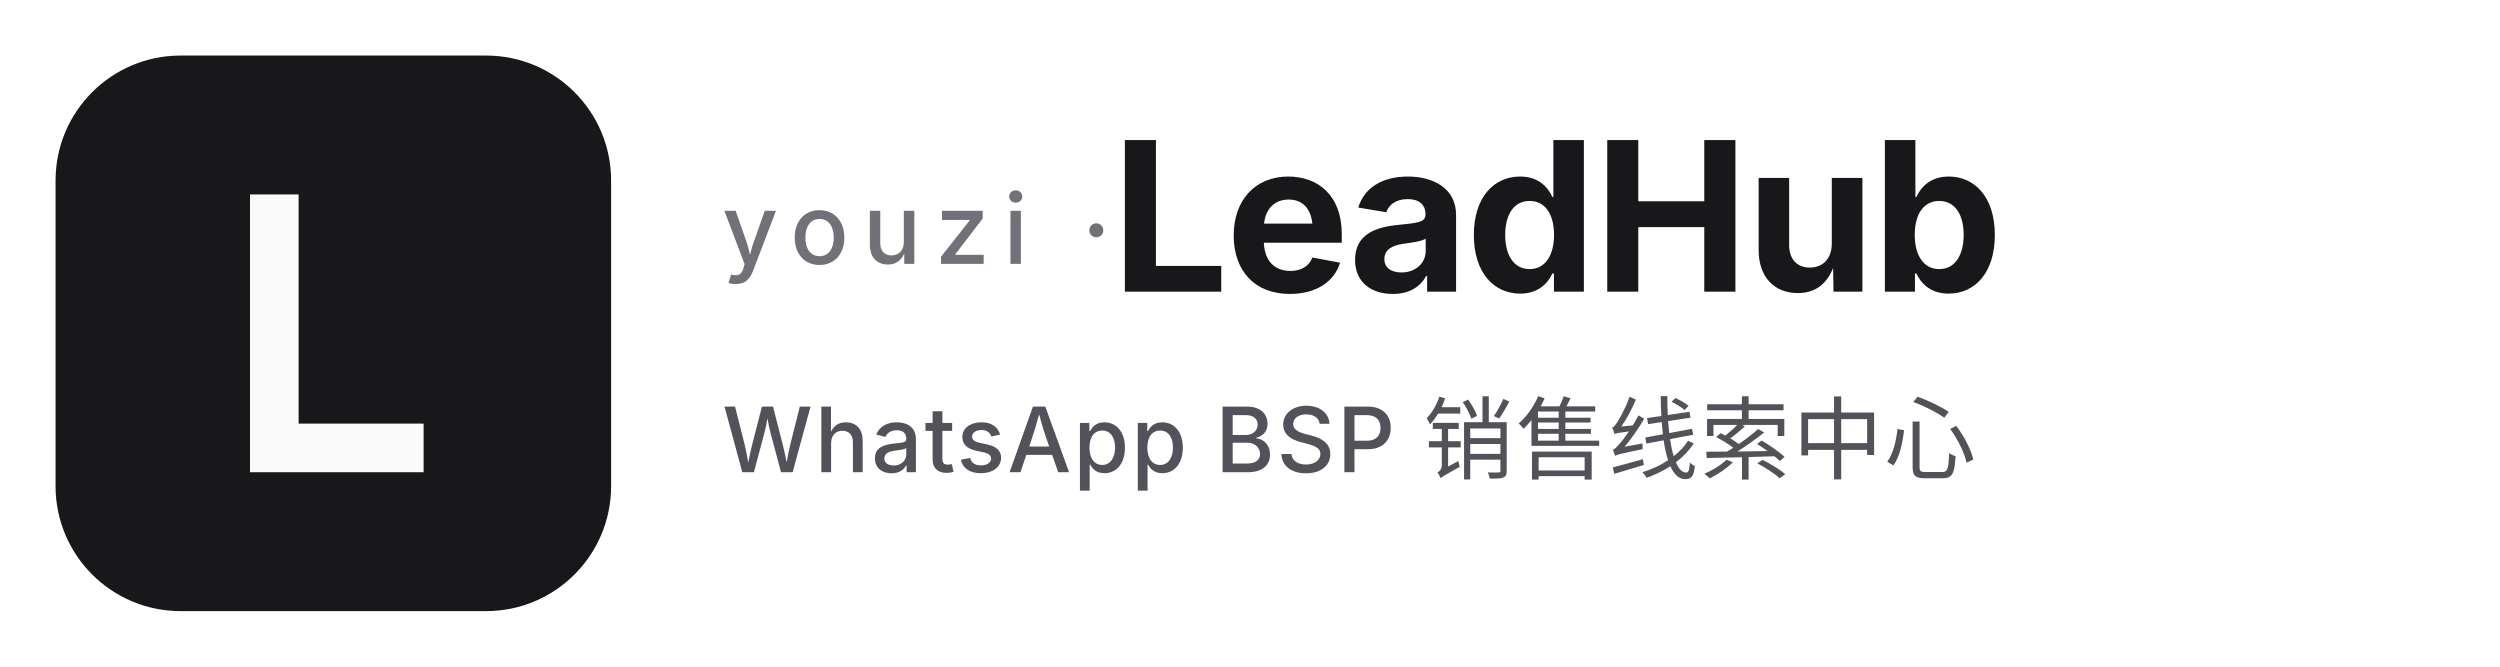
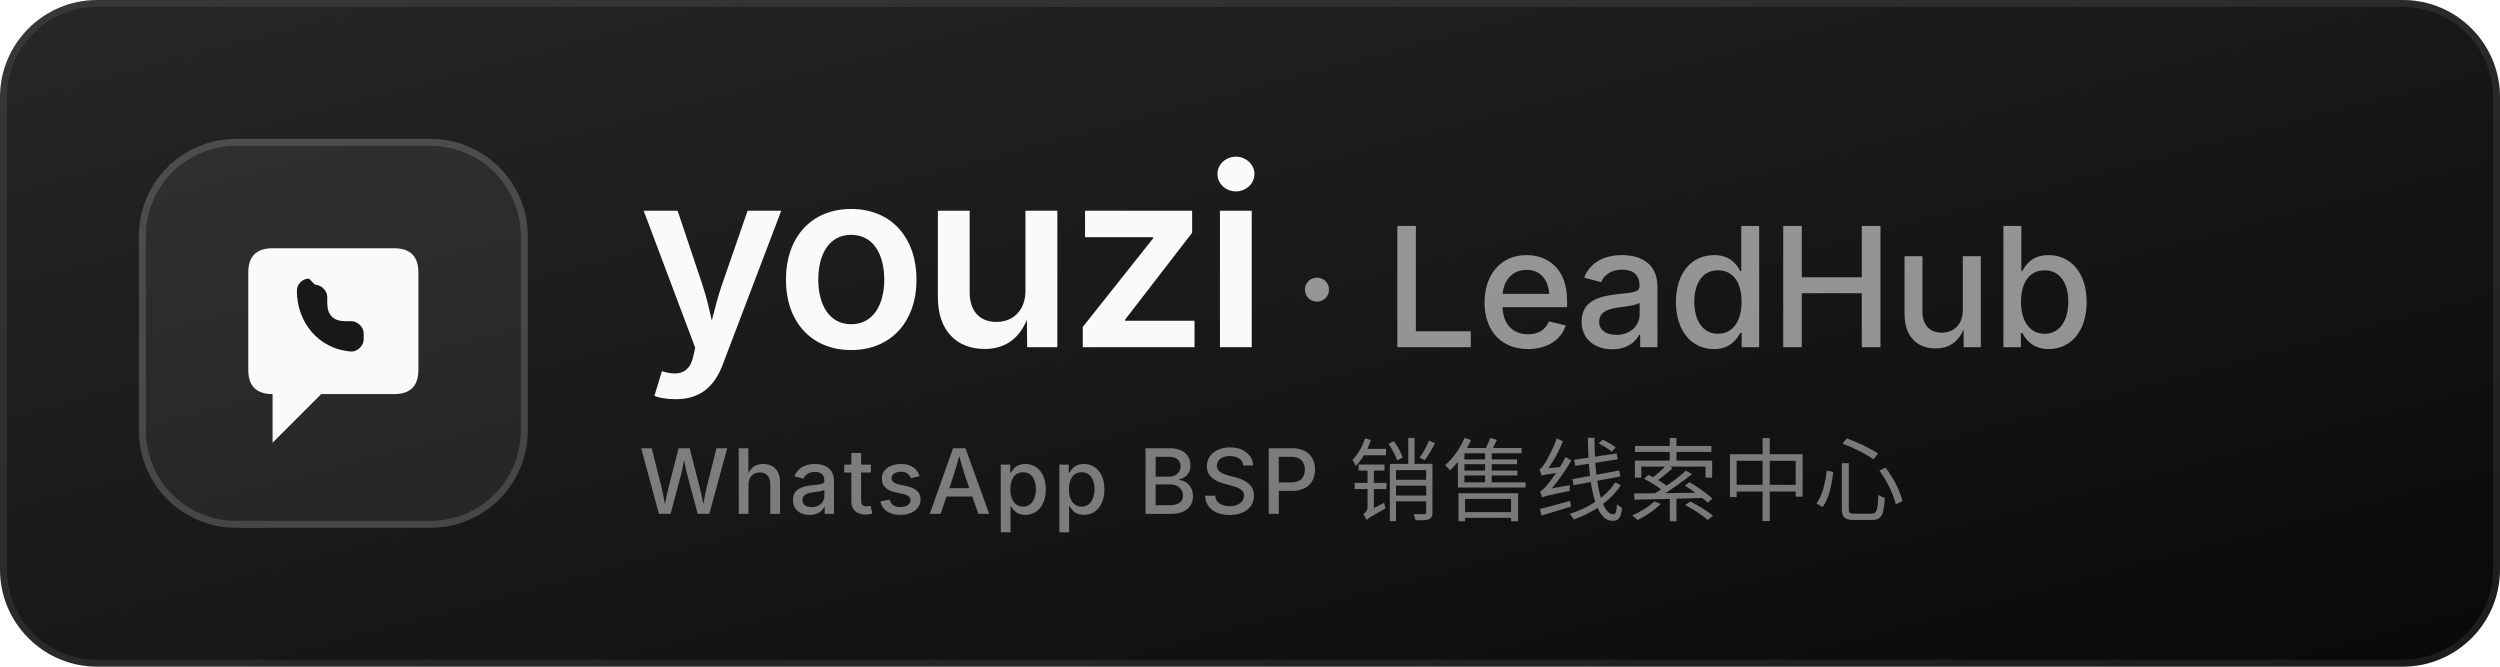
<svg xmlns="http://www.w3.org/2000/svg" viewBox="0 0 360 96" role="img" aria-label="youzi LeadHub">
-   <g transform="translate(8, 8)">
-     <rect width="80" height="80" rx="18" fill="#18181B" />
-     <path d="M 28 20 L 35 20 L 35 53 L 53 53 L 53 60 L 28 60 Z" fill="#FAFAFA" />
+   <defs>
+     <linearGradient id="youzi-bg" x1="0" y1="0" x2="1" y2="1">
+       <stop offset="0%" stop-color="#27272A" />
+       <stop offset="100%" stop-color="#09090B" />
+     </linearGradient>
+   </defs>
+   <rect width="360" height="96" rx="14" fill="url(#youzi-bg)" />
+   <rect x="0.5" y="0.5" width="359" height="95" rx="13.5" fill="none" stroke="#FAFAFA" stroke-opacity="0.08" />
+   <g transform="translate(20, 20)">
+     <rect width="56" height="56" rx="14" fill="#FAFAFA" fill-opacity="0.06" />
+     <rect x="0.5" y="0.5" width="55" height="55" rx="13.5" fill="none" stroke="#FAFAFA" stroke-opacity="0.15" />
+     <g transform="scale(1.75)">
+       <path d="M 11 9                Q 9 9 9 11                V 19                Q 9 21 11 21                L 11 25                L 15 21                H 21                Q 23 21 23 19                V 11                Q 23 9 21 9 Z" fill="#FAFAFA" />
+       <path d="M 14 11.5                C 13.4 11.5 13 12 13 12.5                C 13 15 14.7 17.3 17.5 17.5                C 18 17.5 18.5 17 18.5 16.5                L 18.5 16                C 18.5 15.5 18 15 17.5 15                L 17 15                C 16 15 15.5 14.5 15.5 13.5                L 15.5 13                C 15.5 12.5 15 12 14.5 12 Z" fill="#18181B" />
+     </g>
  </g>
-   <g font-family="Inter, -apple-system, BlinkMacSystemFont, 'Segoe UI', 'PingFang SC', 'Hiragino Sans GB', 'Microsoft YaHei', sans-serif">
-     <text x="104" y="38" font-size="14" font-weight="500" fill="#71717A" letter-spacing="2">youzi ·</text>
-     <text x="160" y="42" font-size="30" font-weight="700" fill="#18181B" letter-spacing="-0.5">LeadHub</text>
-     <text x="104" y="68" font-size="13" font-weight="500" fill="#52525B" letter-spacing="0.3">WhatsApp BSP 销售线索中心</text>
-   </g>
+   <text x="92" y="50" font-family="Inter, -apple-system, BlinkMacSystemFont, 'Segoe UI', 'PingFang SC', 'Hiragino Sans GB', 'Microsoft YaHei', sans-serif" font-size="36" font-weight="600" letter-spacing="-0.9" fill="#FAFAFA">youzi</text>
+   <text x="186" y="50" font-family="Inter, -apple-system, BlinkMacSystemFont, 'Segoe UI', 'PingFang SC', 'Hiragino Sans GB', 'Microsoft YaHei', sans-serif" font-size="24" font-weight="500" letter-spacing="-0.2" fill="#FAFAFA" fill-opacity="0.55">· LeadHub</text>
+   <text x="92" y="74" font-family="Inter, -apple-system, BlinkMacSystemFont, 'Segoe UI', 'PingFang SC', 'Hiragino Sans GB', 'Microsoft YaHei', sans-serif" font-size="13" font-weight="500" letter-spacing="0.4" fill="#FAFAFA" fill-opacity="0.45">WhatsApp BSP 销售线索中心</text>
</svg>
